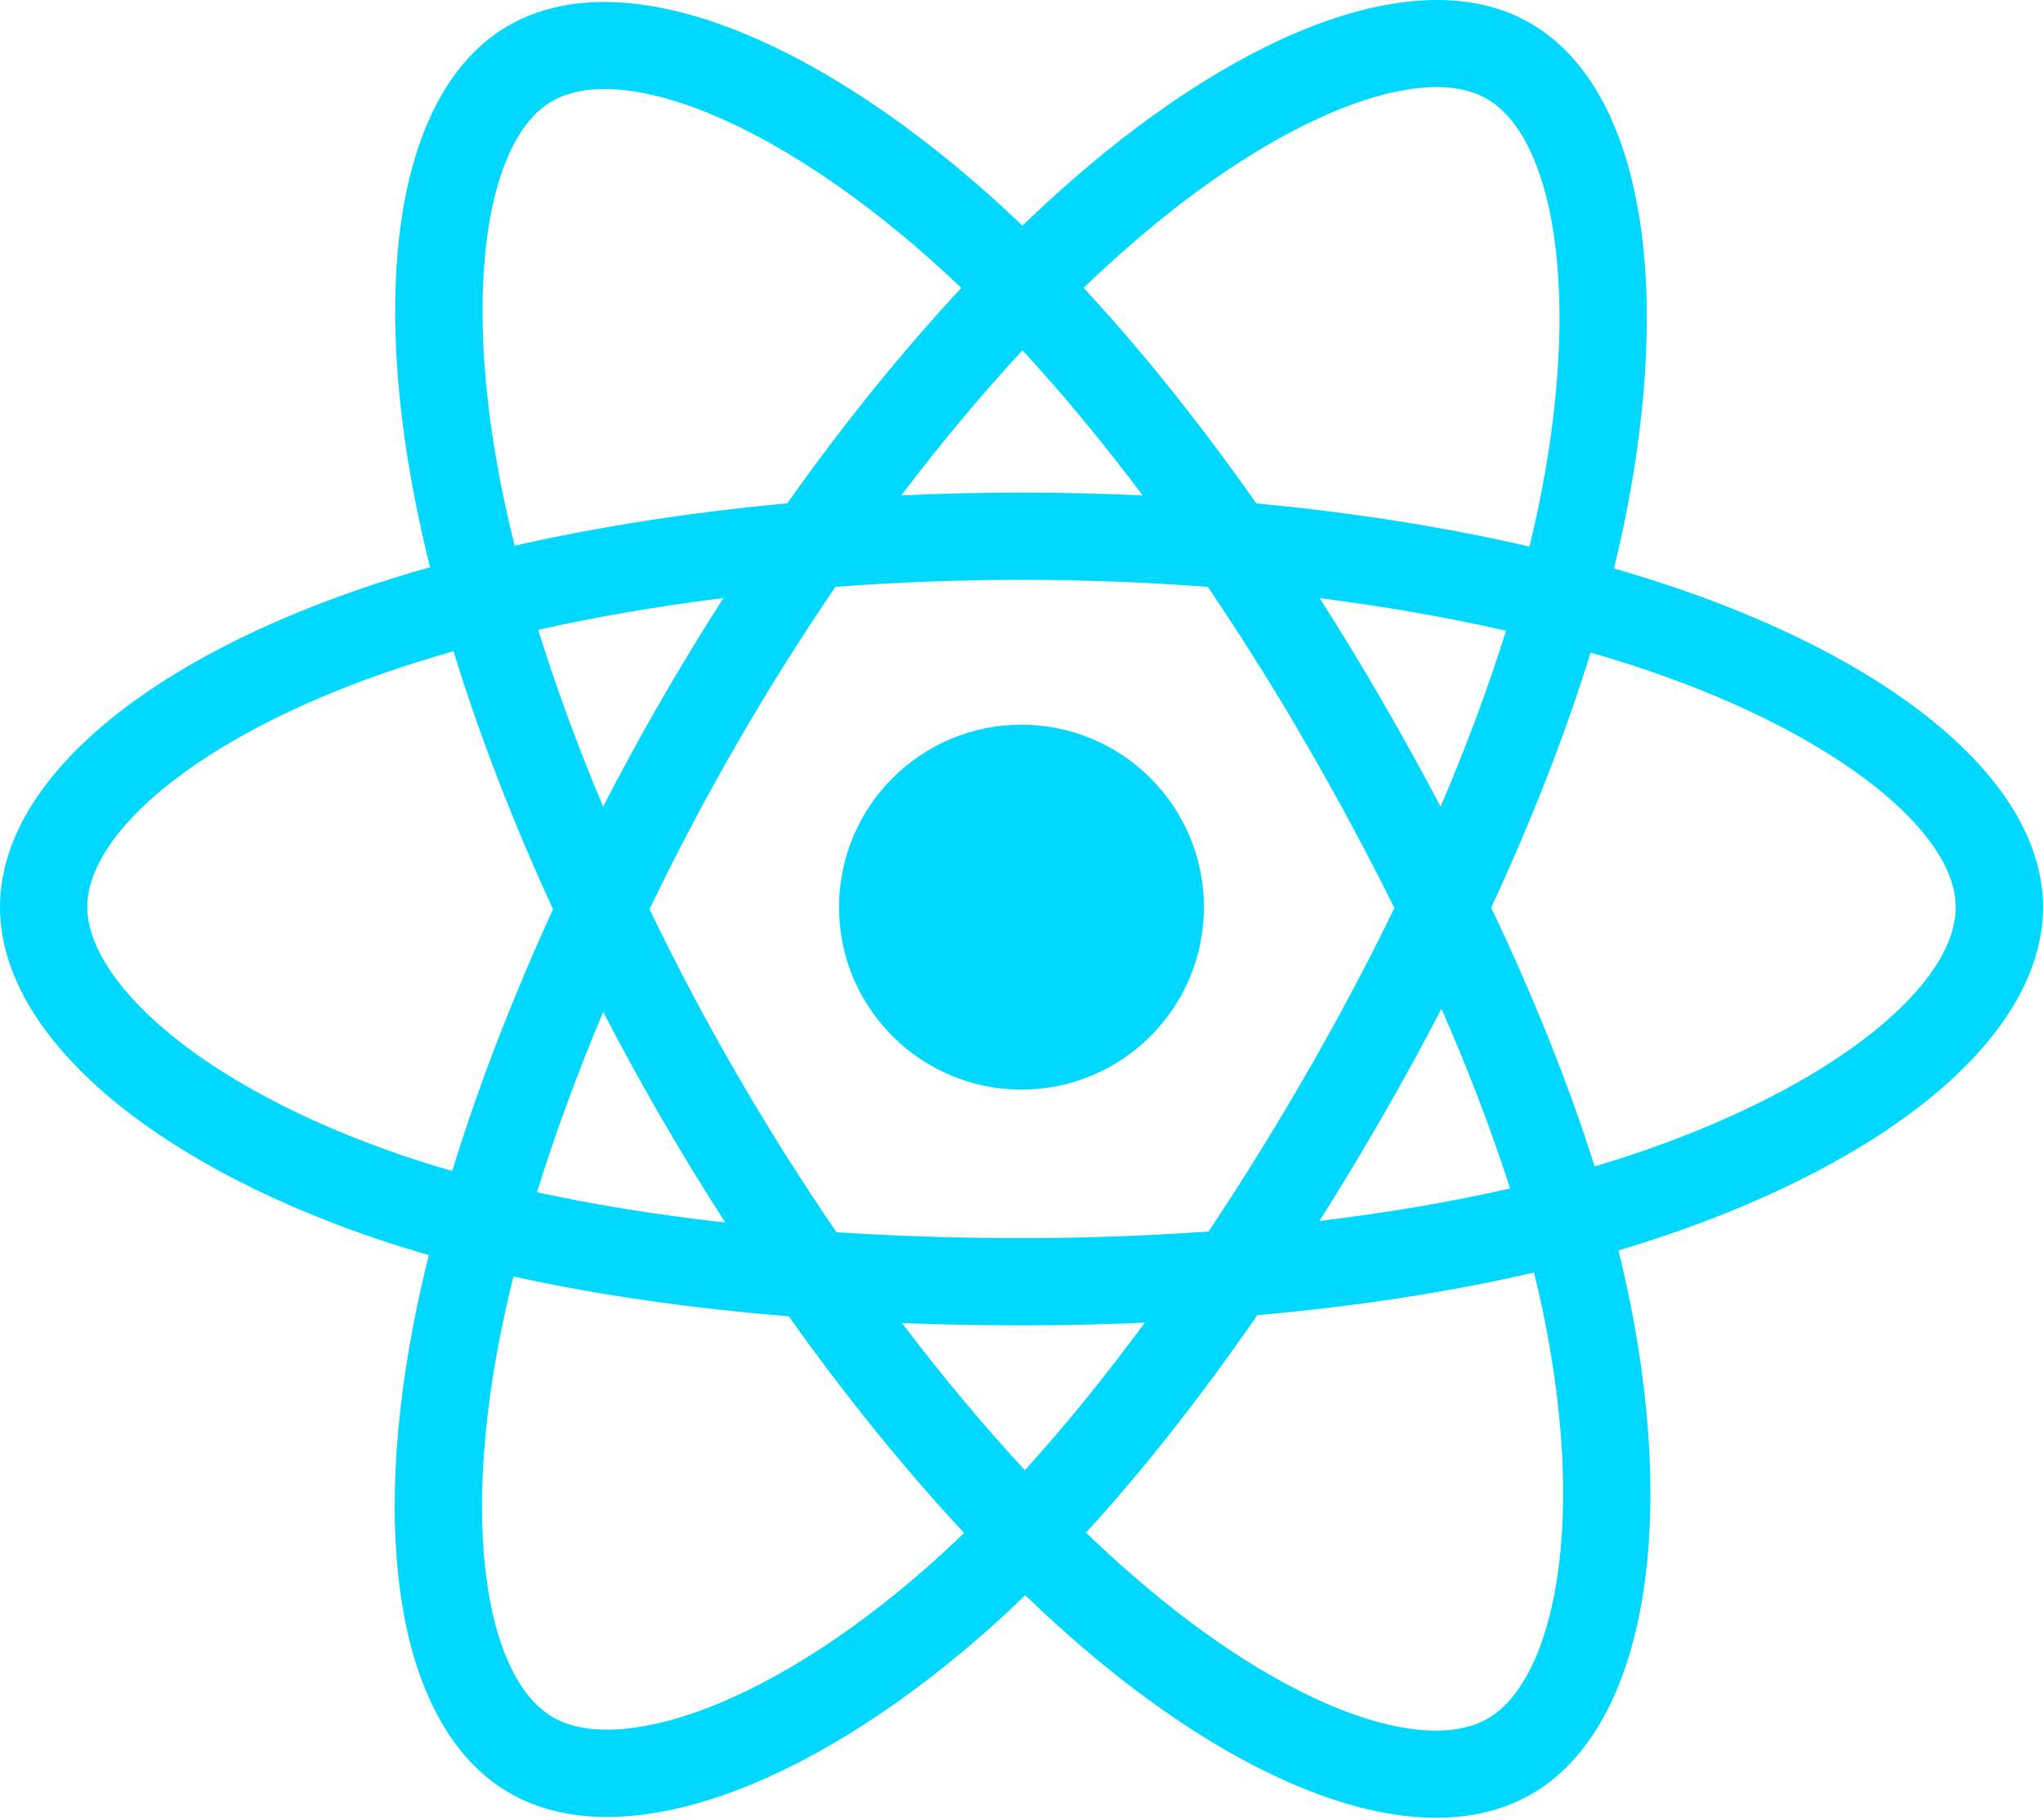
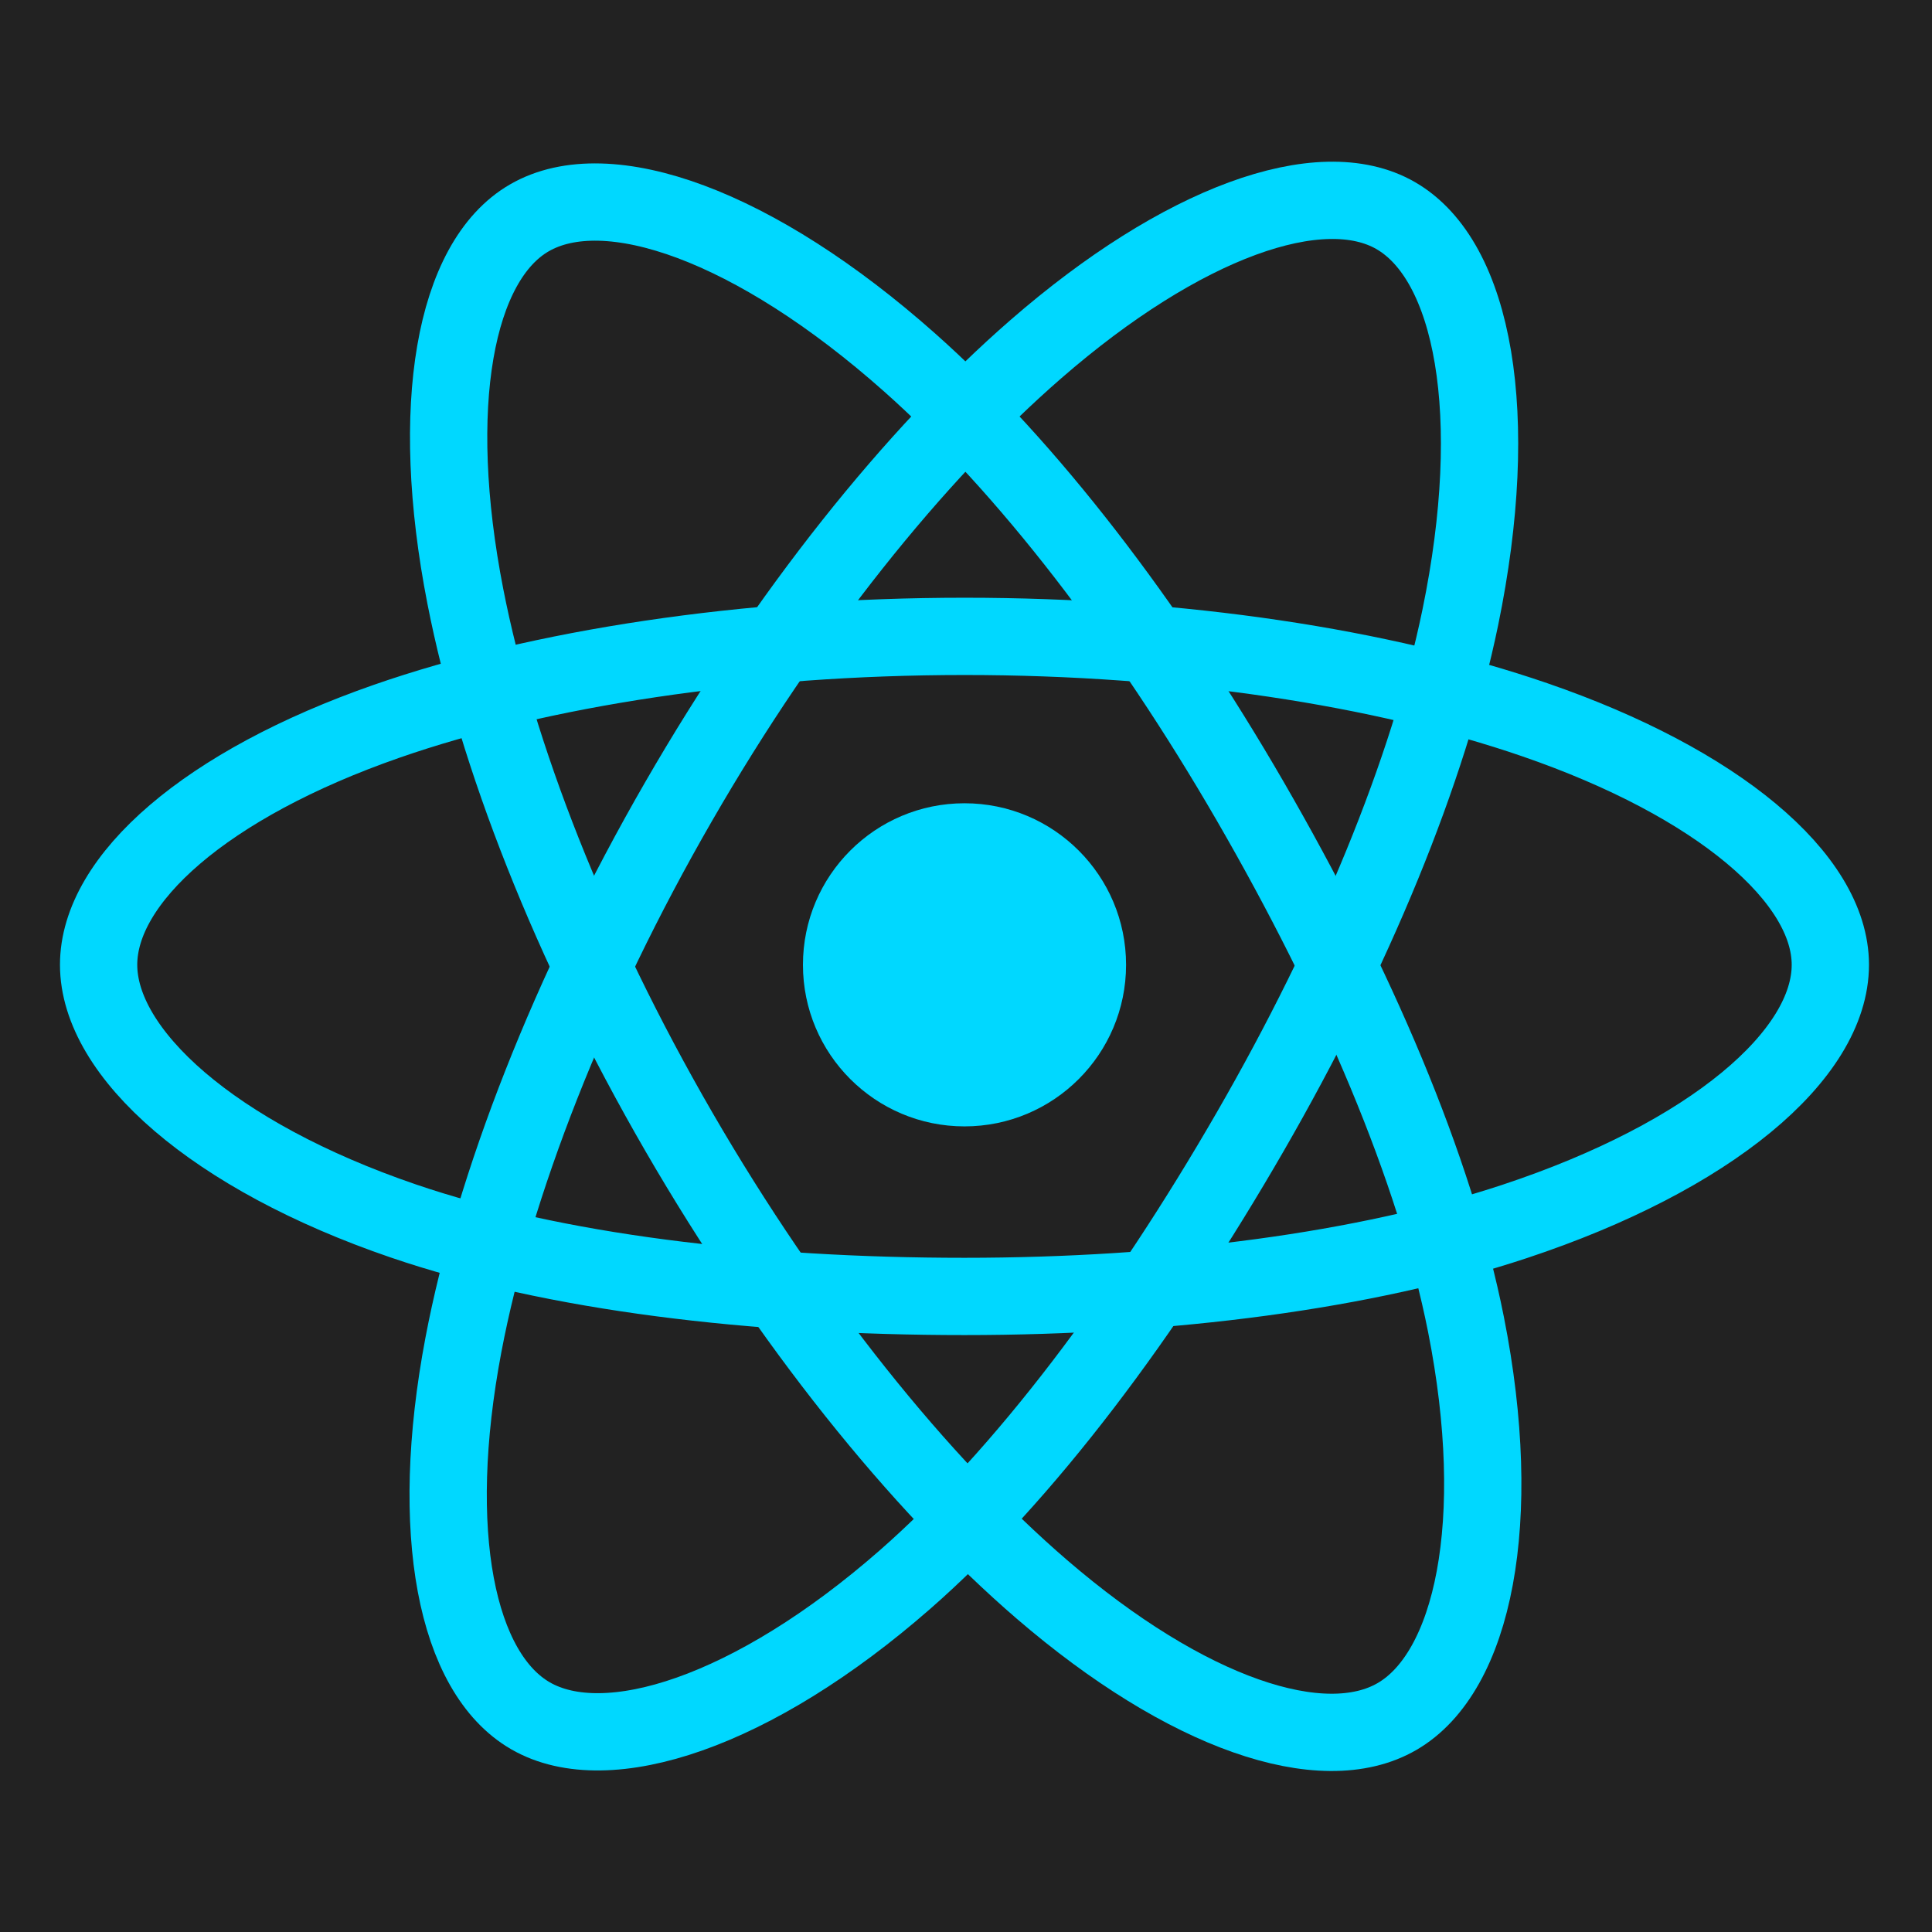
- <svg xmlns="http://www.w3.org/2000/svg" aria-hidden="true" role="img" class="iconify iconify--logos" width="35.93" height="32" preserveAspectRatio="xMidYMid meet" viewBox="0 0 256 228">
-   <path fill="#00D8FF" d="M210.483 73.824a171.49 171.49 0 0 0-8.24-2.597c.465-1.9.893-3.777 1.273-5.621c6.238-30.281 2.16-54.676-11.769-62.708c-13.355-7.7-35.196.329-57.254 19.526a171.23 171.23 0 0 0-6.375 5.848a155.866 155.866 0 0 0-4.241-3.917C100.759 3.829 77.587-4.822 63.673 3.233C50.33 10.957 46.379 33.89 51.995 62.588a170.974 170.974 0 0 0 1.892 8.48c-3.28.932-6.445 1.924-9.474 2.98C17.309 83.498 0 98.307 0 113.668c0 15.865 18.582 31.778 46.812 41.427a145.52 145.52 0 0 0 6.921 2.165a167.467 167.467 0 0 0-2.01 9.138c-5.354 28.2-1.173 50.591 12.134 58.266c13.744 7.926 36.812-.22 59.273-19.855a145.567 145.567 0 0 0 5.342-4.923a168.064 168.064 0 0 0 6.92 6.314c21.758 18.722 43.246 26.282 56.54 18.586c13.731-7.949 18.194-32.003 12.4-61.268a145.016 145.016 0 0 0-1.535-6.842c1.62-.48 3.21-.974 4.76-1.488c29.348-9.723 48.443-25.443 48.443-41.52c0-15.417-17.868-30.326-45.517-39.844Zm-6.365 70.984c-1.4.463-2.836.91-4.3 1.345c-3.24-10.257-7.612-21.163-12.963-32.432c5.106-11 9.31-21.767 12.459-31.957c2.619.758 5.16 1.557 7.61 2.4c23.69 8.156 38.14 20.213 38.14 29.504c0 9.896-15.606 22.743-40.946 31.14Zm-10.514 20.834c2.562 12.94 2.927 24.64 1.23 33.787c-1.524 8.219-4.59 13.698-8.382 15.893c-8.067 4.67-25.32-1.4-43.927-17.412a156.726 156.726 0 0 1-6.437-5.87c7.214-7.889 14.423-17.06 21.459-27.246c12.376-1.098 24.068-2.894 34.671-5.345a134.17 134.17 0 0 1 1.386 6.193ZM87.276 214.515c-7.882 2.783-14.16 2.863-17.955.675c-8.075-4.657-11.432-22.636-6.853-46.752a156.923 156.923 0 0 1 1.869-8.499c10.486 2.32 22.093 3.988 34.498 4.994c7.084 9.967 14.501 19.128 21.976 27.15a134.668 134.668 0 0 1-4.877 4.492c-9.933 8.682-19.886 14.842-28.658 17.94ZM50.35 144.747c-12.483-4.267-22.792-9.812-29.858-15.863c-6.35-5.437-9.555-10.836-9.555-15.216c0-9.322 13.897-21.212 37.076-29.293c2.813-.98 5.757-1.905 8.812-2.773c3.204 10.42 7.406 21.315 12.477 32.332c-5.137 11.18-9.399 22.249-12.634 32.792a134.718 134.718 0 0 1-6.318-1.979Zm12.378-84.26c-4.811-24.587-1.616-43.134 6.425-47.789c8.564-4.958 27.502 2.111 47.463 19.835a144.318 144.318 0 0 1 3.841 3.545c-7.438 7.987-14.787 17.08-21.808 26.988c-12.04 1.116-23.565 2.908-34.161 5.309a160.342 160.342 0 0 1-1.76-7.887Zm110.427 27.268a347.8 347.8 0 0 0-7.785-12.803c8.168 1.033 15.994 2.404 23.343 4.08c-2.206 7.072-4.956 14.465-8.193 22.045a381.151 381.151 0 0 0-7.365-13.322Zm-45.032-43.861c5.044 5.465 10.096 11.566 15.065 18.186a322.04 322.04 0 0 0-30.257-.006c4.974-6.559 10.069-12.652 15.192-18.18ZM82.802 87.83a323.167 323.167 0 0 0-7.227 13.238c-3.184-7.553-5.909-14.98-8.134-22.152c7.304-1.634 15.093-2.97 23.209-3.984a321.524 321.524 0 0 0-7.848 12.897Zm8.081 65.352c-8.385-.936-16.291-2.203-23.593-3.793c2.26-7.3 5.045-14.885 8.298-22.6a321.187 321.187 0 0 0 7.257 13.246c2.594 4.48 5.28 8.868 8.038 13.147Zm37.542 31.03c-5.184-5.592-10.354-11.779-15.403-18.433c4.902.192 9.899.29 14.978.29c5.218 0 10.376-.117 15.453-.343c-4.985 6.774-10.018 12.97-15.028 18.486Zm52.198-57.817c3.422 7.8 6.306 15.345 8.596 22.52c-7.422 1.694-15.436 3.058-23.88 4.071a382.417 382.417 0 0 0 7.859-13.026a347.403 347.403 0 0 0 7.425-13.565Zm-16.898 8.101a358.557 358.557 0 0 1-12.281 19.815a329.4 329.4 0 0 1-23.444.823c-7.967 0-15.716-.248-23.178-.732a310.202 310.202 0 0 1-12.513-19.846h.001a307.41 307.41 0 0 1-10.923-20.627a310.278 310.278 0 0 1 10.89-20.637l-.001.001a307.318 307.318 0 0 1 12.413-19.761c7.613-.576 15.42-.876 23.31-.876H128c7.926 0 15.743.303 23.354.883a329.357 329.357 0 0 1 12.335 19.695a358.489 358.489 0 0 1 11.036 20.54a329.472 329.472 0 0 1-11 20.722Zm22.56-122.124c8.572 4.944 11.906 24.881 6.52 51.026c-.344 1.668-.73 3.367-1.15 5.09c-10.622-2.452-22.155-4.275-34.23-5.408c-7.034-10.017-14.323-19.124-21.64-27.008a160.789 160.789 0 0 1 5.888-5.4c18.9-16.447 36.564-22.941 44.612-18.3ZM128 90.808c12.625 0 22.86 10.235 22.86 22.86s-10.235 22.86-22.86 22.86s-22.86-10.235-22.86-22.86s10.235-22.86 22.86-22.86Z" />
+ <svg xmlns="http://www.w3.org/2000/svg" id="Layer_2" viewBox="0 0 3618.6 3618.6" width="3618.6" height="3618.6">
+   <style>.st0{fill:#222}.st1{fill:#00d8ff}.st2{fill:none;stroke:#00d8ff;stroke-width:144.746;stroke-miterlimit:10}</style>
+   <path class="st0" d="M0 0h3618.6v3618.6H0z" />
+   <circle class="st1" cx="1806.5" cy="1807.1" r="302.6" />
+   <path class="st2" d="M1806.5 1191.9c406.2 0 783.6 58.3 1068.1 156.2 342.8 118 553.6 296.9 553.6 458.9 0 168.8-223.4 358.9-591.5 480.8-278.3 92.2-644.6 140.4-1030.2 140.4-395.4 0-769.7-45.2-1051.2-141.4-356.1-121.7-570.6-314.2-570.6-479.8 0-160.7 201.3-338.2 539.3-456 285.6-99.5 672.3-159.1 1082.5-159.1z" />
+   <path class="st2" d="M1271 1501.3c202.9-351.9 442-649.7 669-847.2 273.5-238 533.8-331.2 674.1-250.3 146.2 84.3 199.3 372.8 121 752.7-59.2 287.2-200.4 628.5-393.1 962.6-197.5 342.5-423.7 644.2-647.6 840-283.3 247.7-557.3 337.3-700.7 254.6-139.2-80.3-192.4-343.3-125.7-695 56.4-297.4 198-662.1 403-1017.4z" />
+   <path class="st2" d="M1271.5 2119.8c-203.5-351.6-342.1-707.4-399.9-1002.7-69.6-355.8-20.4-627.9 119.8-709 146.1-84.6 422.5 13.5 712.5 271 219.3 194.7 444.4 487.5 637.6 821.3 198.1 342.2 346.6 688.8 404.3 980.5 73.1 369.2 13.9 651.3-129.4 734.2-139.1 80.5-393.5-4.7-664.9-238.2-229.2-197.3-474.5-502.1-680-857.1z" />
</svg>
